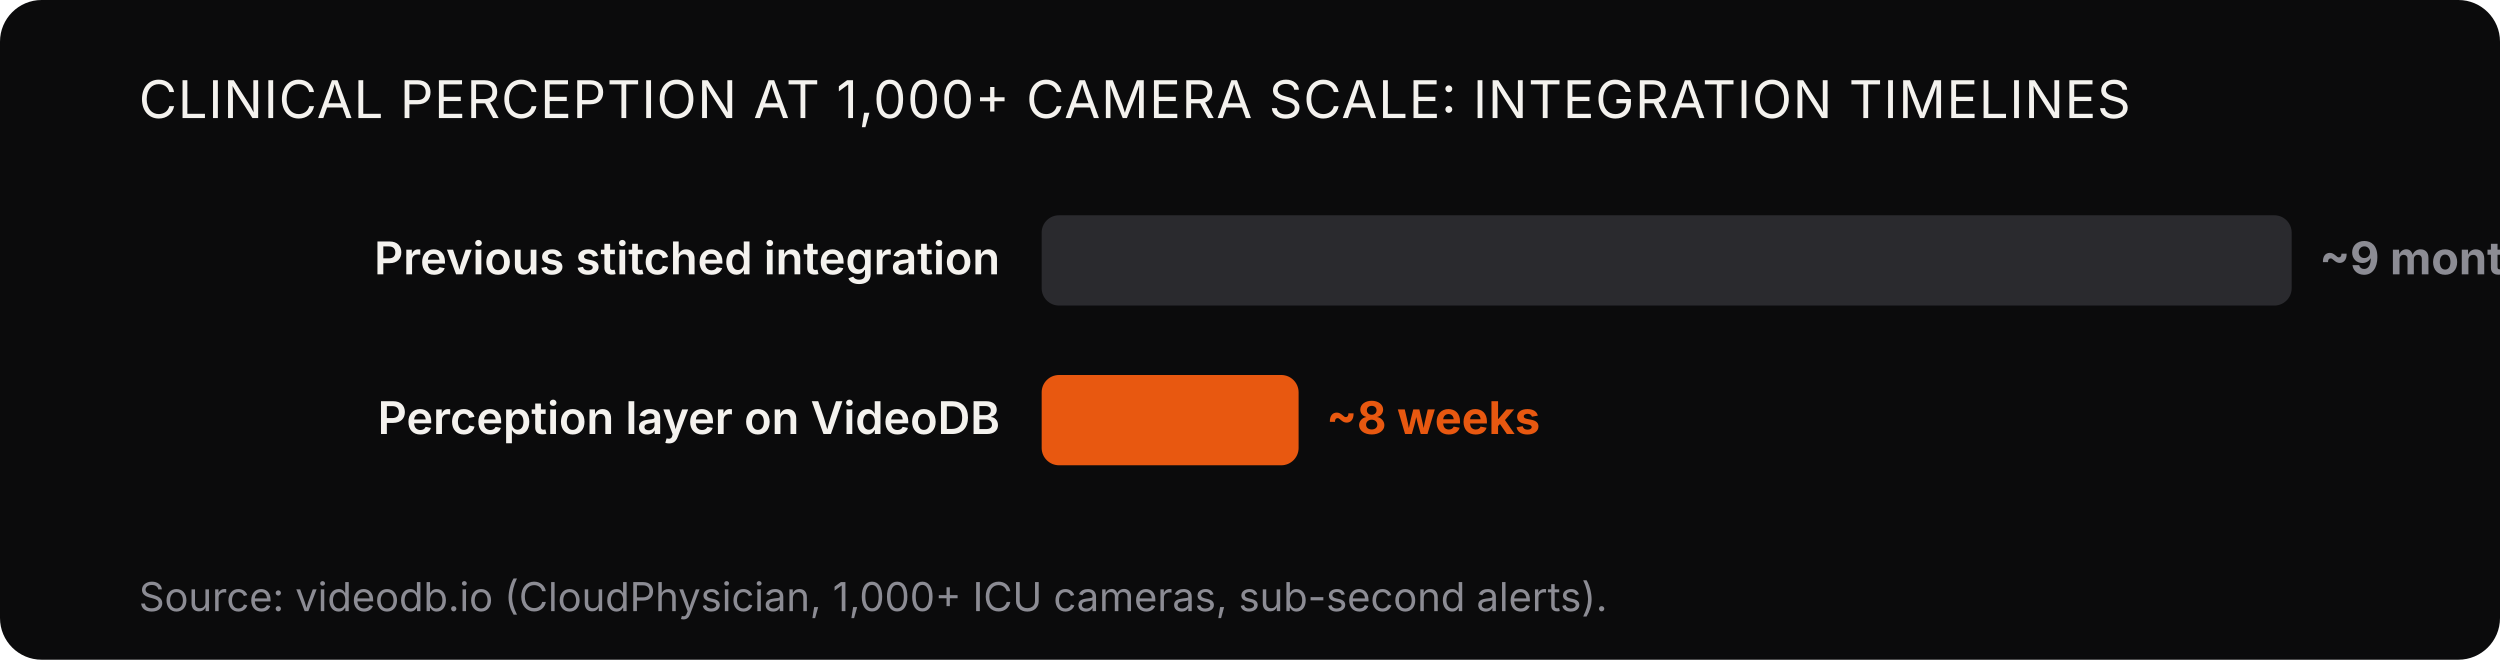
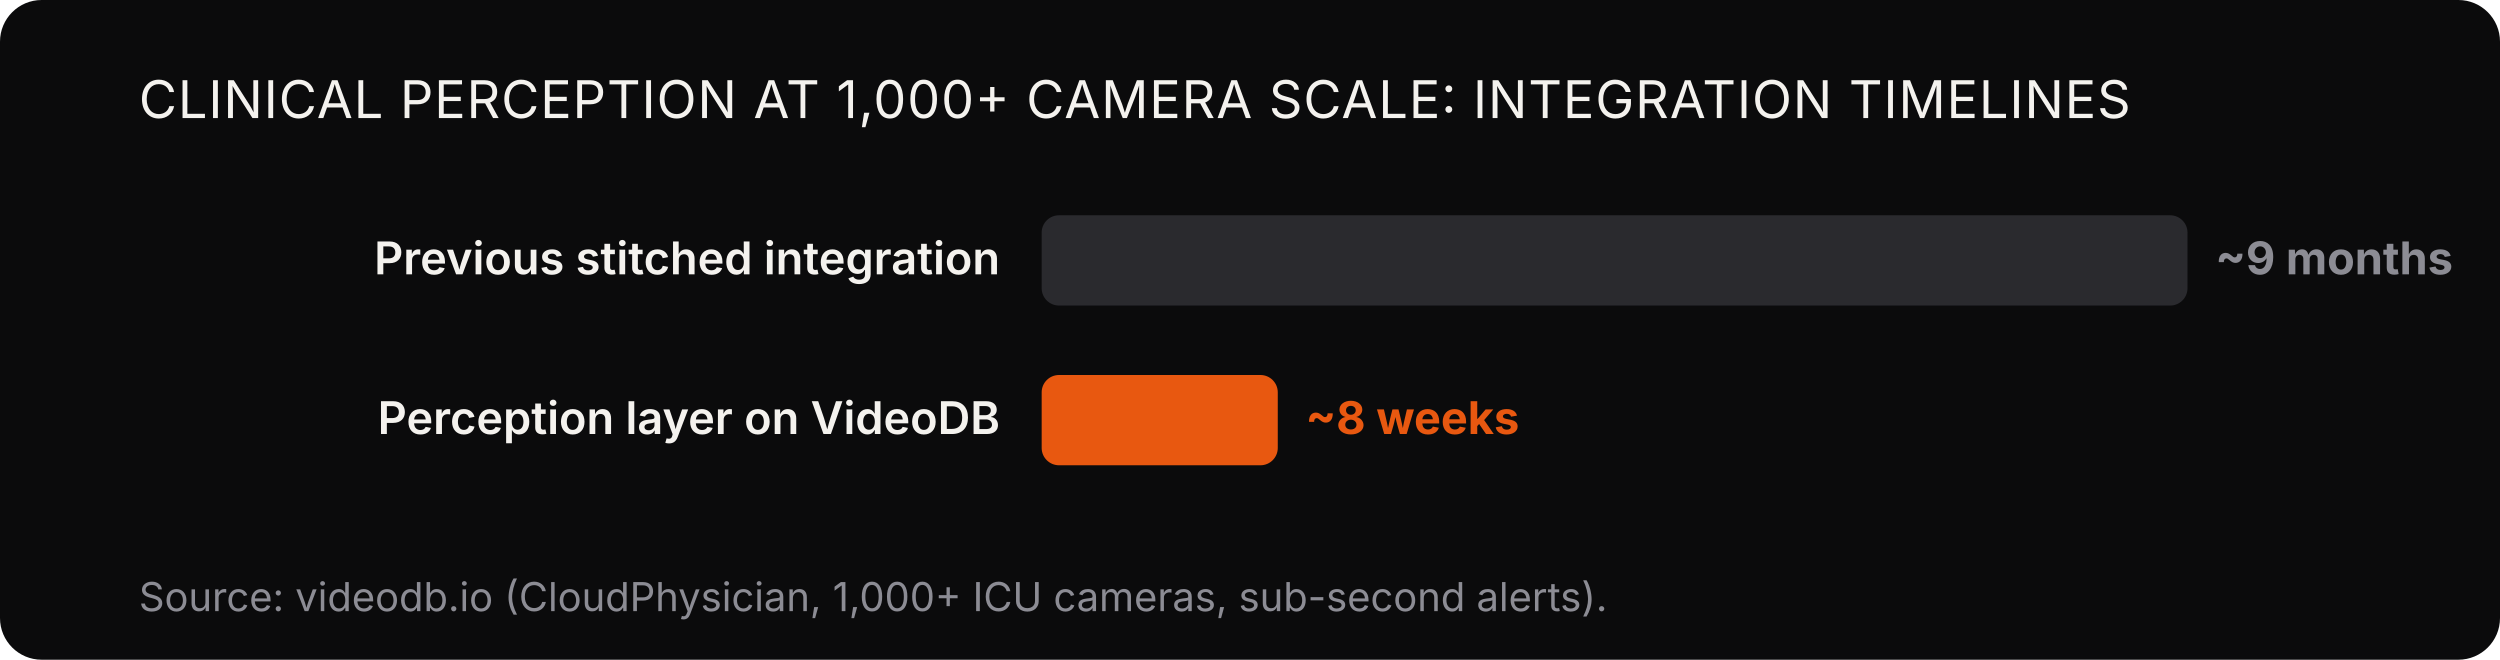
<svg xmlns="http://www.w3.org/2000/svg" viewBox="0 0 720 190" width="720" height="190" font-family="'Inter',system-ui,sans-serif">
  <rect width="720" height="190" rx="12" fill="#0B0B0C" />
  <text x="40" y="34" font-size="15" font-family="'Archivo Black','Inter',sans-serif" fill="#F4F2EE" letter-spacing=".02em">CLINICAL PERCEPTION AT 1,000+ CAMERA SCALE: INTEGRATION TIMELINES</text>
  <text x="288" y="79" font-size="13" font-weight="600" fill="#F4F2EE" text-anchor="end">Previous stitched integration</text>
-   <rect x="300" y="62" width="360" height="26" rx="5" fill="#2A2A2E" />
-   <text x="668" y="79" font-size="13" font-weight="700" fill="#8C8C94" style="font-variant-numeric:tabular-nums">~9 months</text>
+   <rect x="300" y="62" width="330" height="26" rx="5" fill="#2A2A2E" />
+   <text x="638" y="79" font-size="13" font-weight="700" fill="#8C8C94" style="font-variant-numeric:tabular-nums">~9 months</text>
  <text x="288" y="125" font-size="13" font-weight="600" fill="#F4F2EE" text-anchor="end">Perception layer on VideoDB</text>
-   <rect x="300" y="108" width="74" height="26" rx="5" fill="#E85810" />
-   <text x="382" y="125" font-size="13" font-weight="700" fill="#E85810" style="font-variant-numeric:tabular-nums">~8 weeks</text>
+   <rect x="300" y="108" width="68" height="26" rx="5" fill="#E85810" />
+   <text x="376" y="125" font-size="13" font-weight="700" fill="#E85810" style="font-variant-numeric:tabular-nums">~8 weeks</text>
  <text x="40" y="176" font-size="11.5" fill="#8C8C94">Source: videodb.io (CloudPhysician, 1,000+ ICU cameras, sub-second alerts).</text>
</svg>
